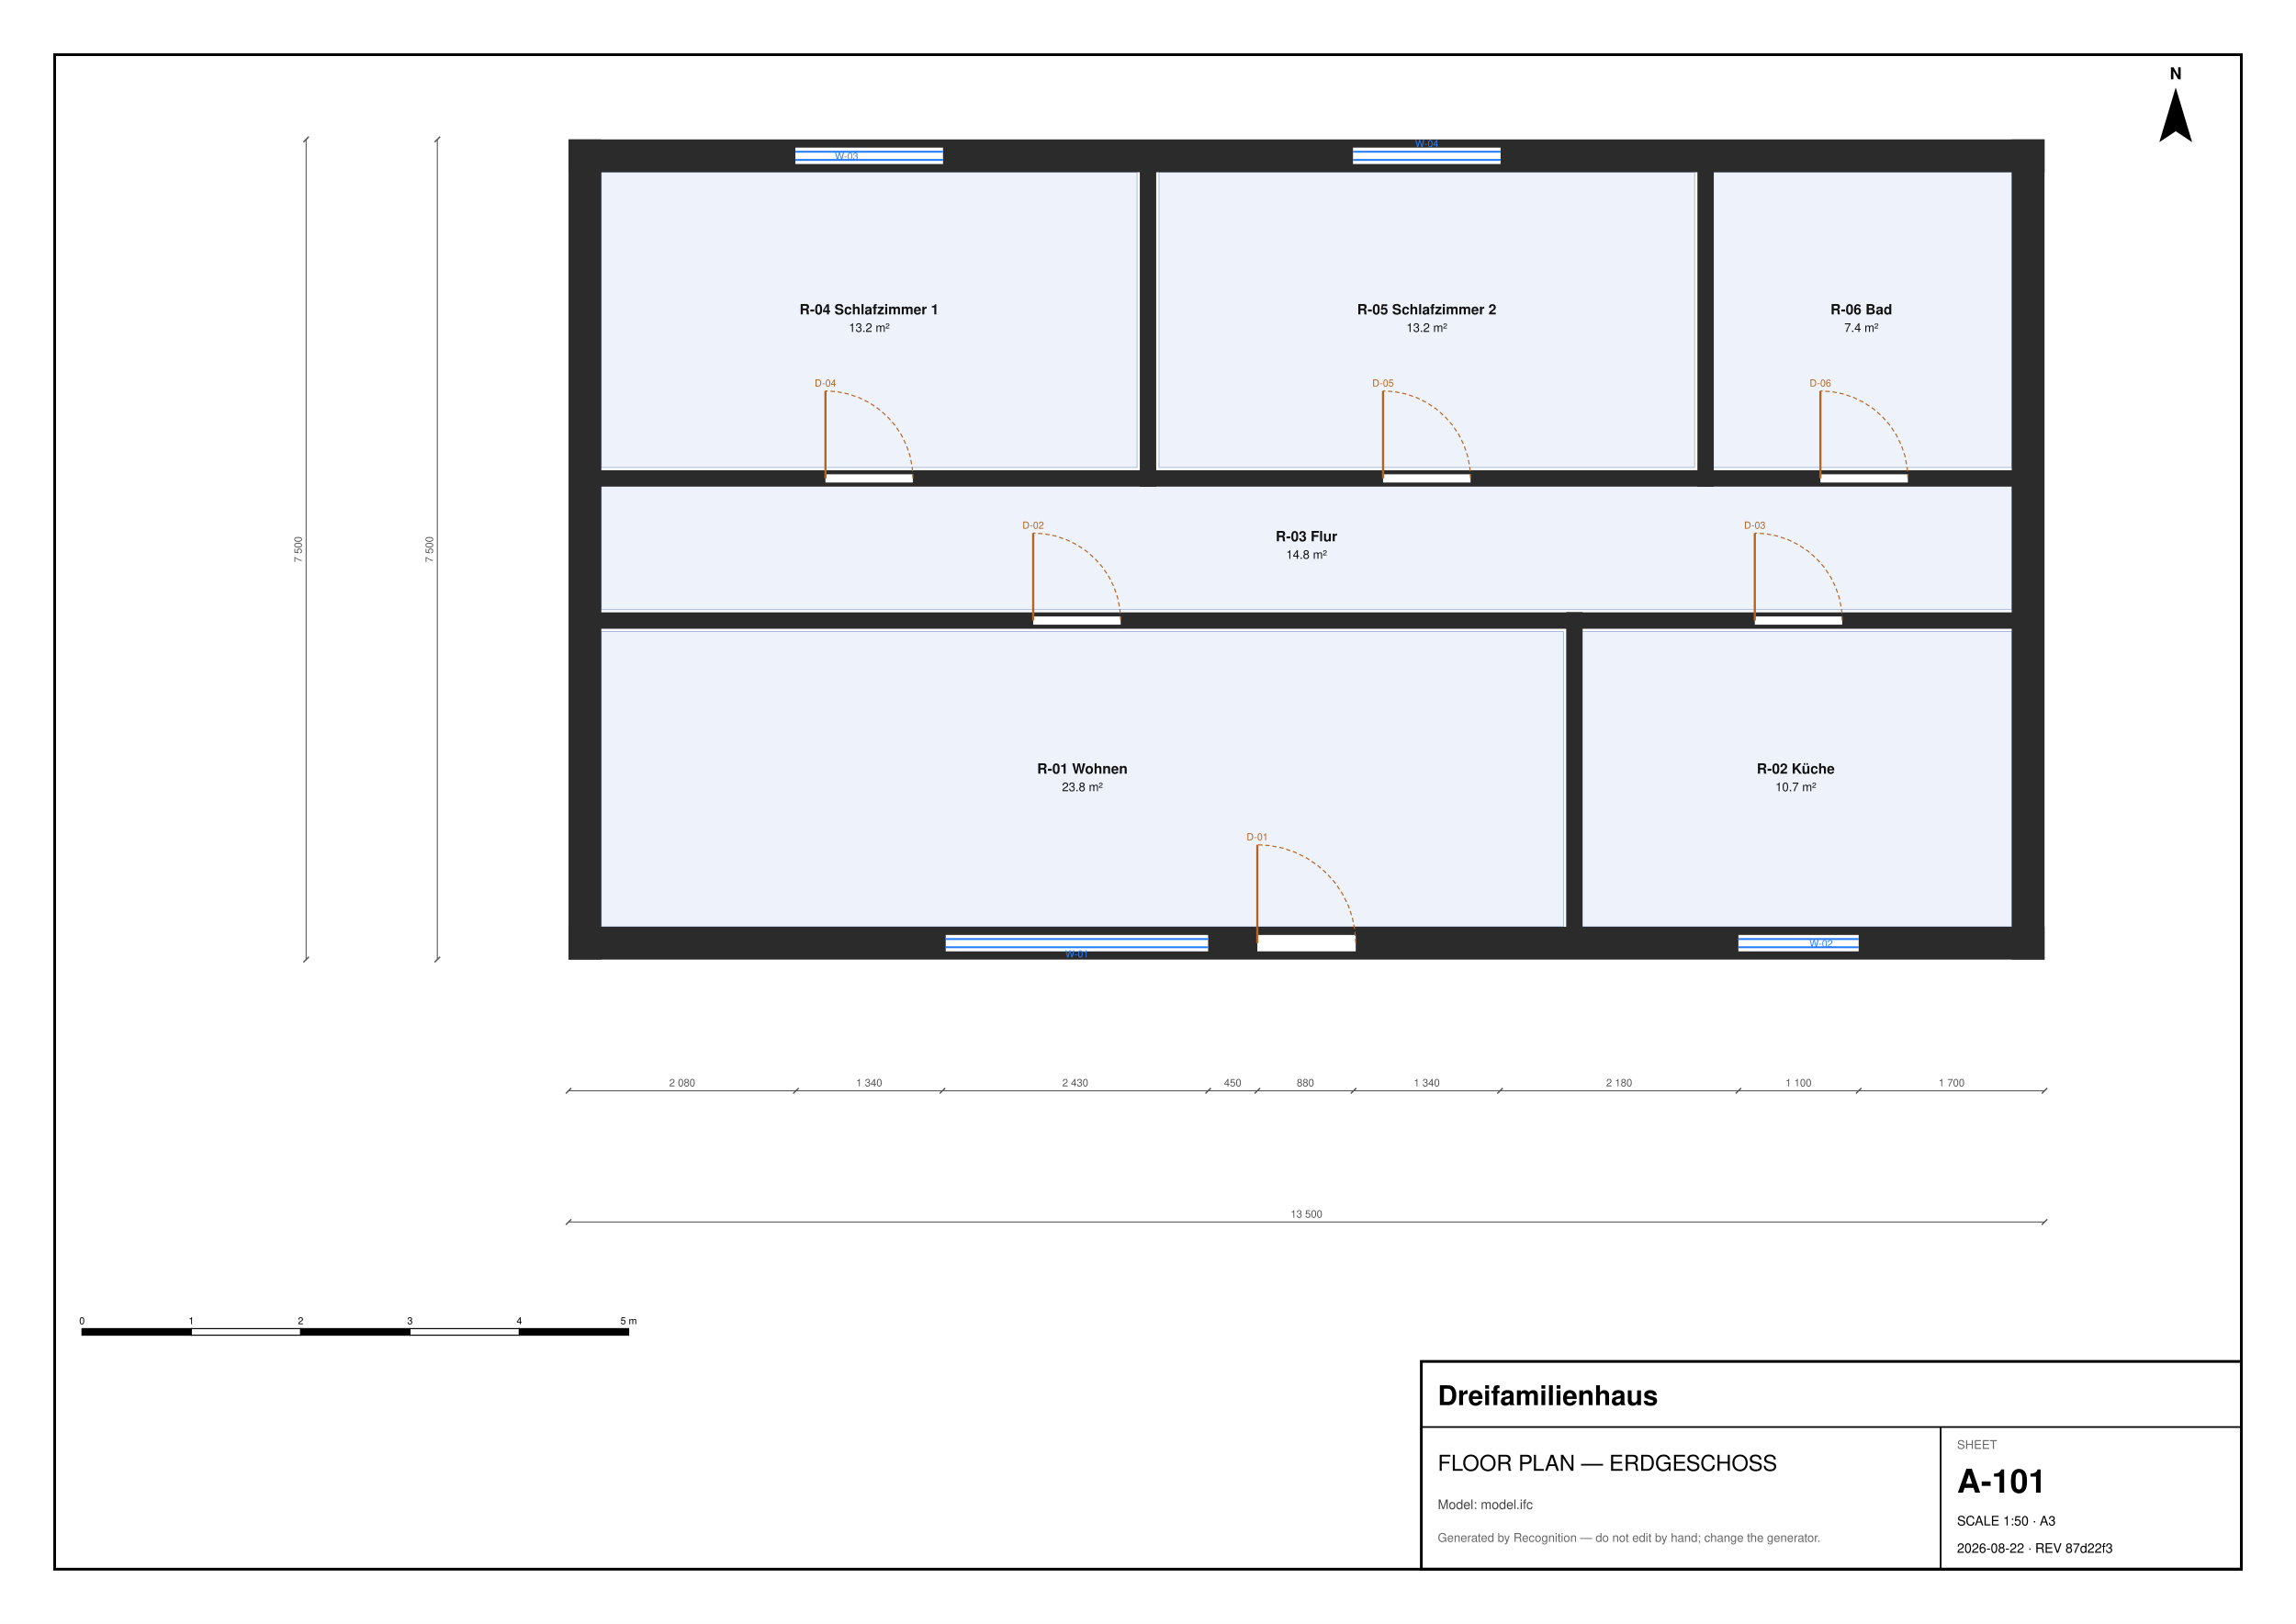
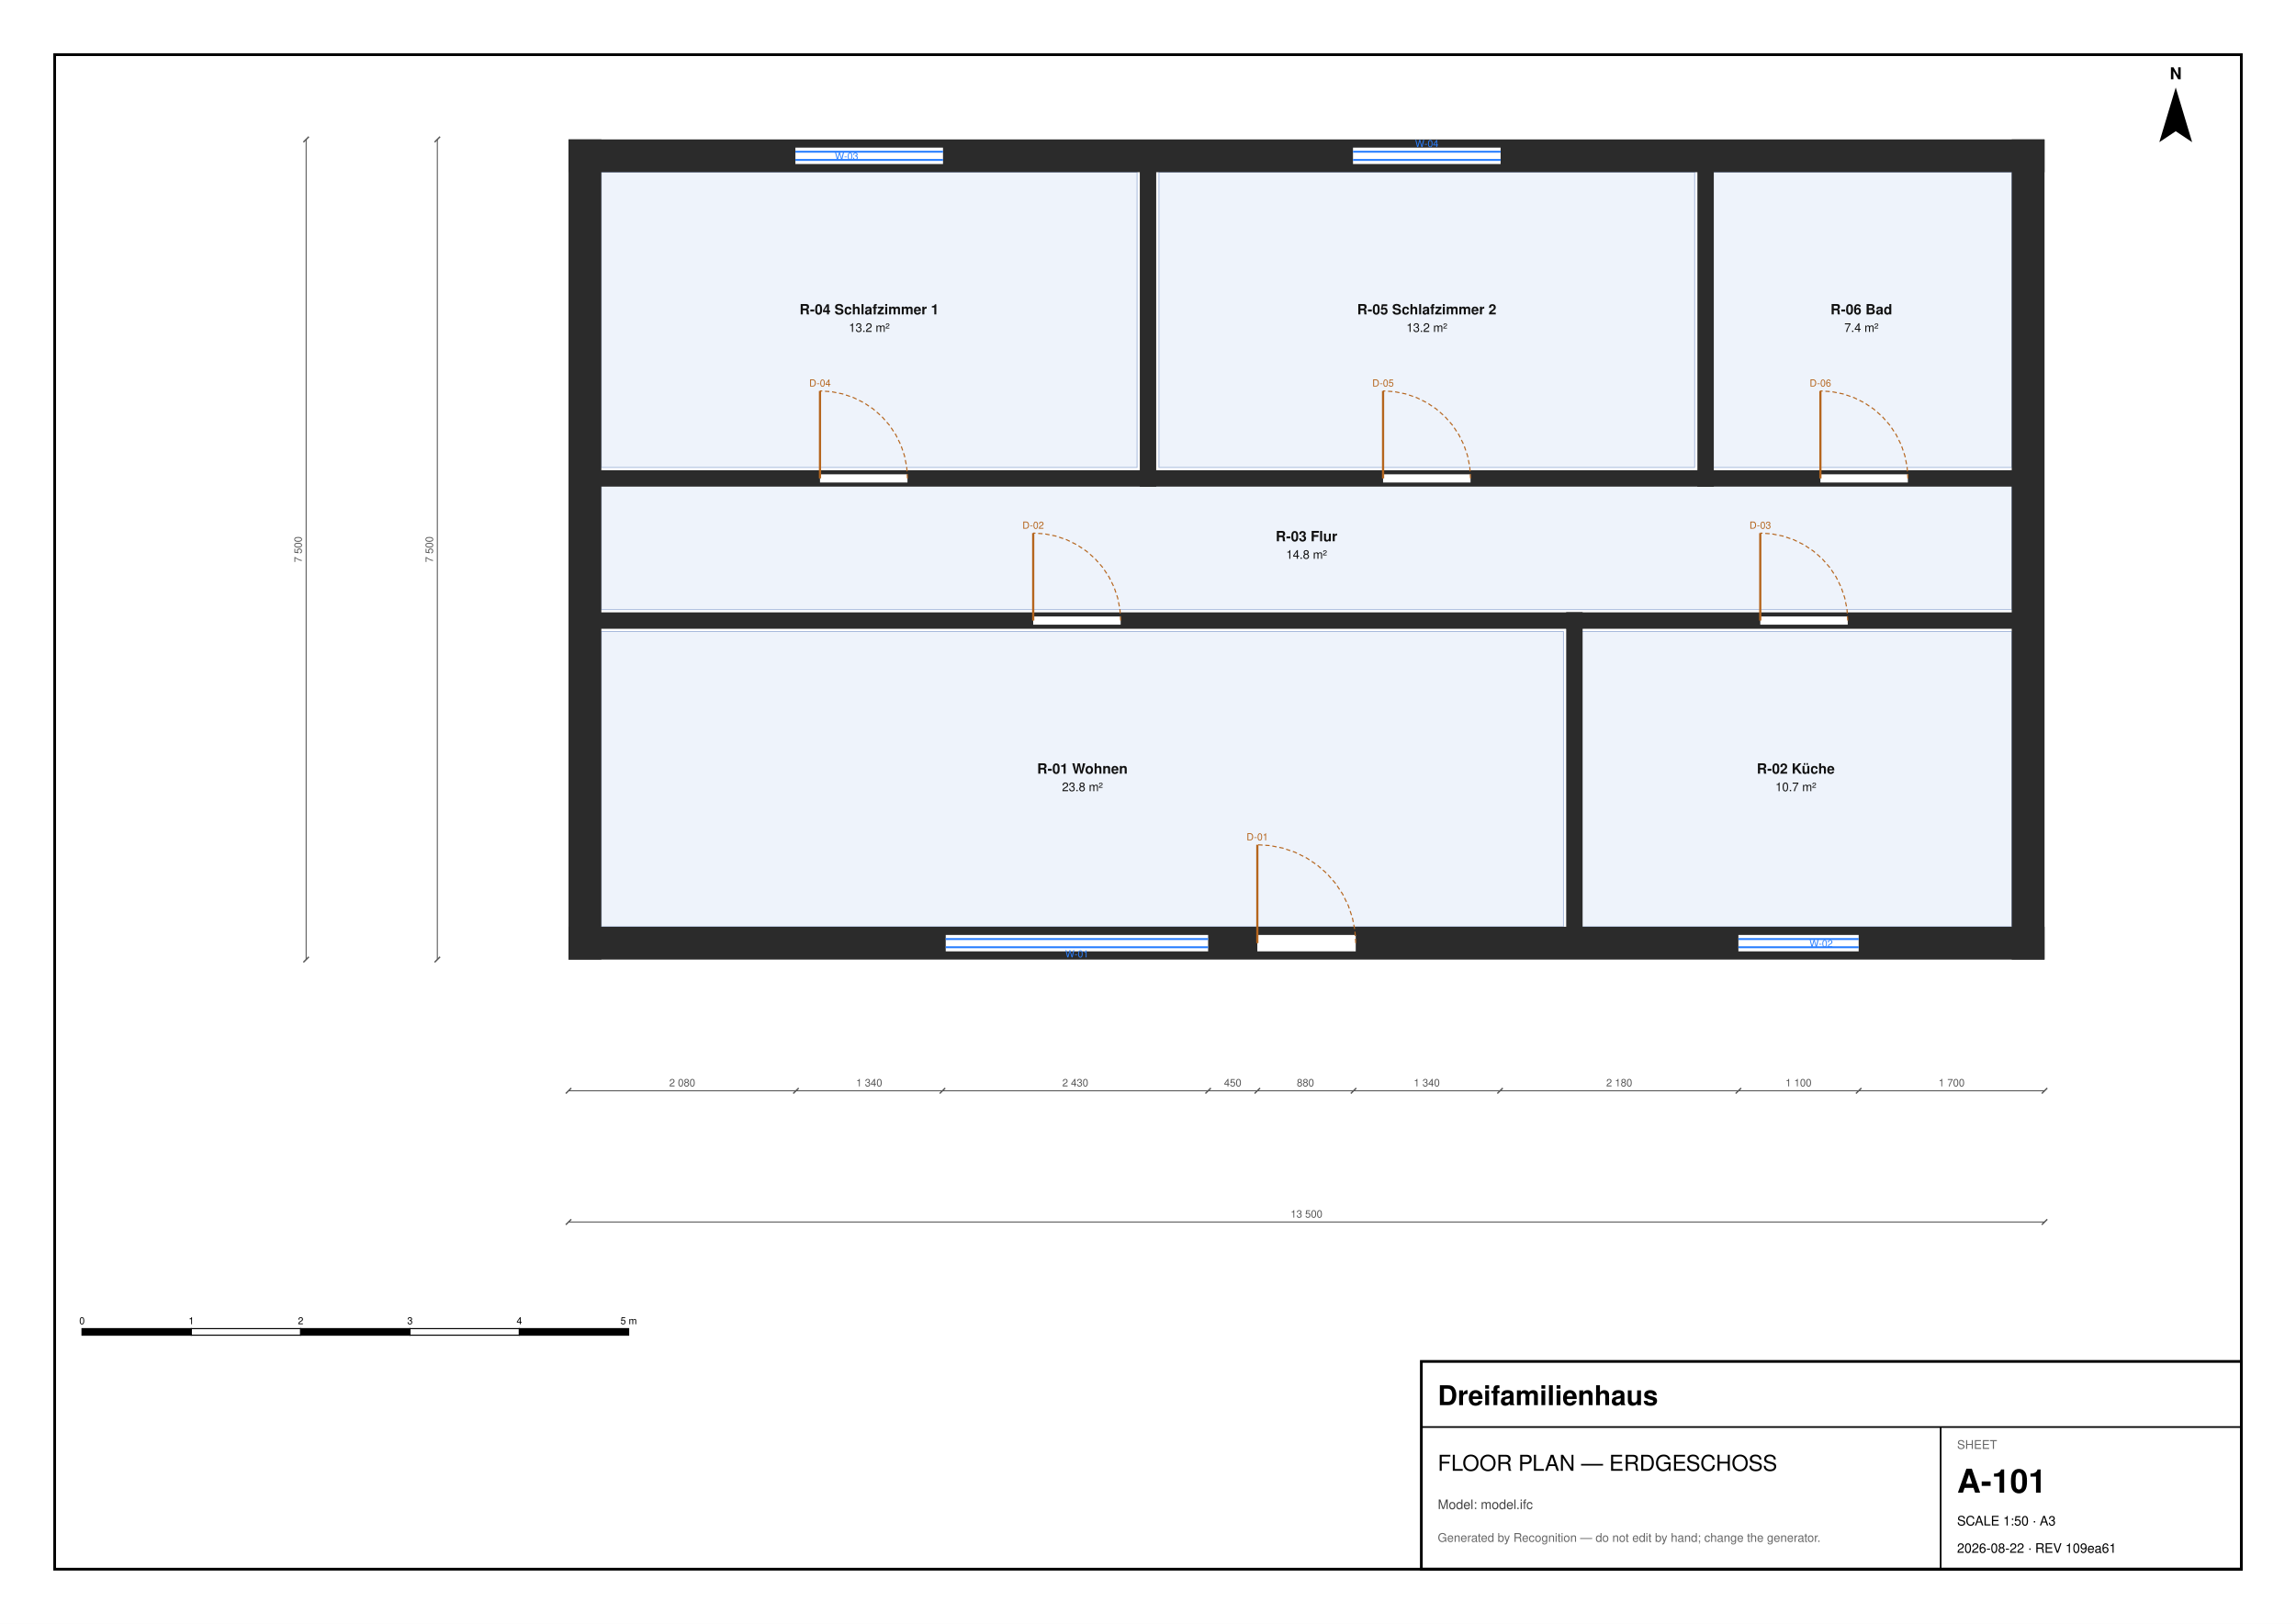
<svg xmlns="http://www.w3.org/2000/svg" baseProfile="full" height="297.0mm" version="1.1" viewBox="0 0 420.0 297.0" width="420.0mm">
  <defs />
  <rect fill="white" height="297.0" width="420.0" x="0" y="0" />
  <path d="M 110.000,115.500 L 286.000,115.500 L 286.000,169.500 L 110.000,169.500 L 110.000,115.500 Z" fill="#eef3fb" fill-rule="evenodd" stroke="#9fb3d9" stroke-width="0.15" />
  <path d="M 289.000,115.500 L 368.000,115.500 L 368.000,169.500 L 289.000,169.500 L 289.000,115.500 Z" fill="#eef3fb" fill-rule="evenodd" stroke="#9fb3d9" stroke-width="0.15" />
  <path d="M 110.000,31.500 L 208.000,31.500 L 208.000,85.500 L 110.000,85.500 L 110.000,31.500 Z" fill="#eef3fb" fill-rule="evenodd" stroke="#9fb3d9" stroke-width="0.15" />
  <path d="M 212.000,31.500 L 310.000,31.500 L 310.000,85.500 L 212.000,85.500 L 212.000,31.500 Z" fill="#eef3fb" fill-rule="evenodd" stroke="#9fb3d9" stroke-width="0.15" />
  <path d="M 313.000,31.500 L 368.000,31.500 L 368.000,85.500 L 313.000,85.500 L 313.000,31.500 Z" fill="#eef3fb" fill-rule="evenodd" stroke="#9fb3d9" stroke-width="0.15" />
  <path d="M 110.000,88.500 L 368.000,88.500 L 368.000,111.500 L 110.000,111.500 L 110.000,88.500 Z" fill="#eef3fb" fill-rule="evenodd" stroke="#9fb3d9" stroke-width="0.15" />
  <path d="M 104.000,175.500 L 104.000,169.500 L 173.000,169.500 L 221.000,169.500 L 230.000,169.500 L 248.000,169.500 L 318.000,169.500 L 340.000,169.500 L 374.000,169.500 L 374.000,175.500 L 340.000,175.500 L 318.000,175.500 L 248.000,175.500 L 230.000,175.500 L 221.000,175.500 L 173.000,175.500 L 104.000,175.500 Z" fill="#2b2b2b" fill-rule="evenodd" stroke="none" />
  <path d="M 374.000,175.500 L 368.000,175.500 L 368.000,25.500 L 374.000,25.500 L 374.000,175.500 Z" fill="#2b2b2b" fill-rule="evenodd" stroke="none" />
  <path d="M 247.500,25.500 L 274.500,25.500 L 374.000,25.500 L 374.000,31.500 L 274.500,31.500 L 247.500,31.500 L 172.500,31.500 L 145.500,31.500 L 104.000,31.500 L 104.000,25.500 L 145.500,25.500 L 172.500,25.500 L 247.500,25.500 Z" fill="#2b2b2b" fill-rule="evenodd" stroke="none" />
  <path d="M 110.000,175.500 L 104.000,175.500 L 104.000,25.500 L 110.000,25.500 L 110.000,175.500 Z" fill="#2b2b2b" fill-rule="evenodd" stroke="none" />
  <path d="M 289.500,174.000 L 286.500,174.000 L 286.500,112.000 L 289.500,112.000 L 289.500,174.000 Z" fill="#2b2b2b" fill-rule="evenodd" stroke="none" />
  <path d="M 105.500,112.000 L 189.000,112.000 L 205.000,112.000 L 289.500,112.000 L 289.500,115.000 L 205.000,115.000 L 189.000,115.000 L 105.500,115.000 L 105.500,112.000 Z" fill="#2b2b2b" fill-rule="evenodd" stroke="none" />
-   <path d="M 286.500,112.000 L 321.000,112.000 L 337.000,112.000 L 372.500,112.000 L 372.500,115.000 L 337.000,115.000 L 321.000,115.000 L 286.500,115.000 L 286.500,112.000 Z" fill="#2b2b2b" fill-rule="evenodd" stroke="none" />
+   <path d="M 286.500,112.000 L 322.000,112.000 L 338.000,112.000 L 372.500,112.000 L 372.500,115.000 L 338.000,115.000 L 322.000,115.000 L 286.500,115.000 L 286.500,112.000 Z" fill="#2b2b2b" fill-rule="evenodd" stroke="none" />
  <path d="M 211.500,89.000 L 208.500,89.000 L 208.500,27.000 L 211.500,27.000 L 211.500,89.000 Z" fill="#2b2b2b" fill-rule="evenodd" stroke="none" />
-   <path d="M 105.500,86.000 L 151.000,86.000 L 167.000,86.000 L 211.500,86.000 L 211.500,89.000 L 167.000,89.000 L 151.000,89.000 L 105.500,89.000 L 105.500,86.000 Z" fill="#2b2b2b" fill-rule="evenodd" stroke="none" />
+   <path d="M 105.500,86.000 L 150.000,86.000 L 166.000,86.000 L 211.500,86.000 L 211.500,89.000 L 166.000,89.000 L 150.000,89.000 L 105.500,89.000 L 105.500,86.000 Z" fill="#2b2b2b" fill-rule="evenodd" stroke="none" />
  <path d="M 313.500,89.000 L 310.500,89.000 L 310.500,27.000 L 313.500,27.000 L 313.500,89.000 Z" fill="#2b2b2b" fill-rule="evenodd" stroke="none" />
  <path d="M 208.500,86.000 L 253.000,86.000 L 269.000,86.000 L 313.500,86.000 L 313.500,89.000 L 269.000,89.000 L 253.000,89.000 L 208.500,89.000 L 208.500,86.000 Z" fill="#2b2b2b" fill-rule="evenodd" stroke="none" />
  <path d="M 310.500,86.000 L 333.000,86.000 L 349.000,86.000 L 372.500,86.000 L 372.500,89.000 L 349.000,89.000 L 333.000,89.000 L 310.500,89.000 L 310.500,86.000 Z" fill="#2b2b2b" fill-rule="evenodd" stroke="none" />
+   <path d="M 248.000,174.000 L 230.000,174.000 L 230.000,171.000 L 248.000,171.000 L 248.000,174.000 Z" fill="white" fill-rule="evenodd" stroke="none" />
  <path d="M 205.000,114.250 L 189.000,114.250 L 189.000,112.750 L 205.000,112.750 L 205.000,114.250 Z" fill="white" fill-rule="evenodd" stroke="none" />
-   <path d="M 337.000,114.250 L 321.000,114.250 L 321.000,112.750 L 337.000,112.750 L 337.000,114.250 Z" fill="white" fill-rule="evenodd" stroke="none" />
-   <path d="M 167.000,88.250 L 151.000,88.250 L 151.000,86.750 L 167.000,86.750 L 167.000,88.250 Z" fill="white" fill-rule="evenodd" stroke="none" />
+   <path d="M 338.000,114.250 L 322.000,114.250 L 322.000,112.750 L 338.000,112.750 L 338.000,114.250 Z" fill="white" fill-rule="evenodd" stroke="none" />
+   <path d="M 166.000,88.250 L 150.000,88.250 L 150.000,86.750 L 166.000,86.750 L 166.000,88.250 Z" fill="white" fill-rule="evenodd" stroke="none" />
  <path d="M 269.000,88.250 L 253.000,88.250 L 253.000,86.750 L 269.000,86.750 L 269.000,88.250 Z" fill="white" fill-rule="evenodd" stroke="none" />
  <path d="M 349.000,88.250 L 333.000,88.250 L 333.000,86.750 L 349.000,86.750 L 349.000,88.250 Z" fill="white" fill-rule="evenodd" stroke="none" />
-   <path d="M 248.000,174.000 L 230.000,174.000 L 230.000,171.000 L 248.000,171.000 L 248.000,174.000 Z" fill="white" fill-rule="evenodd" stroke="none" />
  <path d="M 221.000,174.000 L 173.000,174.000 L 173.000,171.000 L 221.000,171.000 L 221.000,174.000 Z" fill="white" fill-rule="evenodd" stroke="none" />
  <path d="M 340.000,174.000 L 318.000,174.000 L 318.000,171.000 L 340.000,171.000 L 340.000,174.000 Z" fill="white" fill-rule="evenodd" stroke="none" />
  <path d="M 145.500,27.000 L 172.500,27.000 L 172.500,30.000 L 145.500,30.000 L 145.500,27.000 Z" fill="white" fill-rule="evenodd" stroke="none" />
  <path d="M 247.500,27.000 L 274.500,27.000 L 274.500,30.000 L 247.500,30.000 L 247.500,27.000 Z" fill="white" fill-rule="evenodd" stroke="none" />
  <line stroke="#2a7fff" stroke-width="0.35" x1="173.0" x2="221.0" y1="173.25" y2="173.25" />
  <line stroke="#2a7fff" stroke-width="0.35" x1="173.0" x2="221.0" y1="171.75" y2="171.75" />
  <text fill="#2a7fff" font-family="Helvetica, Arial, sans-serif" font-size="1.8" text-anchor="middle" x="197.0" y="175.1">W-01</text>
  <line stroke="#2a7fff" stroke-width="0.35" x1="318.0" x2="340.0" y1="173.25" y2="173.25" />
  <line stroke="#2a7fff" stroke-width="0.35" x1="318.0" x2="340.0" y1="171.75" y2="171.75" />
  <text fill="#2a7fff" font-family="Helvetica, Arial, sans-serif" font-size="1.8" text-anchor="start" x="331.0" y="173.2">W-02</text>
  <line stroke="#2a7fff" stroke-width="0.35" x1="145.5" x2="172.5" y1="29.25" y2="29.25" />
  <line stroke="#2a7fff" stroke-width="0.35" x1="145.5" x2="172.5" y1="27.75" y2="27.75" />
  <text fill="#2a7fff" font-family="Helvetica, Arial, sans-serif" font-size="1.8" text-anchor="end" x="157.0" y="29.2">W-03</text>
  <line stroke="#2a7fff" stroke-width="0.35" x1="247.5" x2="274.5" y1="29.25" y2="29.25" />
  <line stroke="#2a7fff" stroke-width="0.35" x1="247.5" x2="274.5" y1="27.75" y2="27.75" />
  <text fill="#2a7fff" font-family="Helvetica, Arial, sans-serif" font-size="1.8" text-anchor="middle" x="261.0" y="26.9">W-04</text>
+   <line stroke="#b5651d" stroke-width="0.4" x1="230.0" x2="230.0" y1="172.5" y2="154.5" />
+   <polyline fill="none" points="248.0,172.5 247.846,170.151 247.387,167.841 246.63,165.612 245.588,163.5 244.28,161.542 242.728,159.772 240.958,158.22 239.0,156.912 236.888,155.87 234.659,155.113 232.349,154.654 230.0,154.5" stroke="#b5651d" stroke-dasharray="0.8,0.5" stroke-width="0.2" />
+   <text fill="#b5651d" font-family="Helvetica, Arial, sans-serif" font-size="1.8" text-anchor="middle" x="230.0" y="153.7">D-01</text>
  <line stroke="#b5651d" stroke-width="0.4" x1="189.0" x2="189.0" y1="113.5" y2="97.5" />
  <polyline fill="none" points="205.0,113.5 204.863,111.412 204.455,109.359 203.782,107.377 202.856,105.5 201.694,103.76 200.314,102.186 198.74,100.806 197.0,99.644 195.123,98.718 193.141,98.045 191.088,97.637 189.0,97.5" stroke="#b5651d" stroke-dasharray="0.8,0.5" stroke-width="0.2" />
  <text fill="#b5651d" font-family="Helvetica, Arial, sans-serif" font-size="1.8" text-anchor="middle" x="189.0" y="96.7">D-02</text>
-   <line stroke="#b5651d" stroke-width="0.4" x1="321.0" x2="321.0" y1="113.5" y2="97.5" />
-   <polyline fill="none" points="337.0,113.5 336.863,111.412 336.455,109.359 335.782,107.377 334.856,105.5 333.694,103.76 332.314,102.186 330.74,100.806 329.0,99.644 327.123,98.718 325.141,98.045 323.088,97.637 321.0,97.5" stroke="#b5651d" stroke-dasharray="0.8,0.5" stroke-width="0.2" />
-   <text fill="#b5651d" font-family="Helvetica, Arial, sans-serif" font-size="1.8" text-anchor="middle" x="321.0" y="96.7">D-03</text>
-   <line stroke="#b5651d" stroke-width="0.4" x1="151.0" x2="151.0" y1="87.5" y2="71.5" />
-   <polyline fill="none" points="167.0,87.5 166.863,85.412 166.455,83.359 165.782,81.377 164.856,79.5 163.694,77.76 162.314,76.186 160.74,74.806 159.0,73.644 157.123,72.718 155.141,72.045 153.088,71.637 151.0,71.5" stroke="#b5651d" stroke-dasharray="0.8,0.5" stroke-width="0.2" />
-   <text fill="#b5651d" font-family="Helvetica, Arial, sans-serif" font-size="1.8" text-anchor="middle" x="151.0" y="70.7">D-04</text>
+   <line stroke="#b5651d" stroke-width="0.4" x1="322.0" x2="322.0" y1="113.5" y2="97.5" />
+   <polyline fill="none" points="338.0,113.5 337.863,111.412 337.455,109.359 336.782,107.377 335.856,105.5 334.694,103.76 333.314,102.186 331.74,100.806 330.0,99.644 328.123,98.718 326.141,98.045 324.088,97.637 322.0,97.5" stroke="#b5651d" stroke-dasharray="0.8,0.5" stroke-width="0.2" />
+   <text fill="#b5651d" font-family="Helvetica, Arial, sans-serif" font-size="1.8" text-anchor="middle" x="322.0" y="96.7">D-03</text>
+   <line stroke="#b5651d" stroke-width="0.4" x1="150.0" x2="150.0" y1="87.5" y2="71.5" />
+   <polyline fill="none" points="166.0,87.5 165.863,85.412 165.455,83.359 164.782,81.377 163.856,79.5 162.694,77.76 161.314,76.186 159.74,74.806 158.0,73.644 156.123,72.718 154.141,72.045 152.088,71.637 150.0,71.5" stroke="#b5651d" stroke-dasharray="0.8,0.5" stroke-width="0.2" />
+   <text fill="#b5651d" font-family="Helvetica, Arial, sans-serif" font-size="1.8" text-anchor="middle" x="150.0" y="70.7">D-04</text>
  <line stroke="#b5651d" stroke-width="0.4" x1="253.0" x2="253.0" y1="87.5" y2="71.5" />
  <polyline fill="none" points="269.0,87.5 268.863,85.412 268.455,83.359 267.782,81.377 266.856,79.5 265.694,77.76 264.314,76.186 262.74,74.806 261.0,73.644 259.123,72.718 257.141,72.045 255.088,71.637 253.0,71.5" stroke="#b5651d" stroke-dasharray="0.8,0.5" stroke-width="0.2" />
  <text fill="#b5651d" font-family="Helvetica, Arial, sans-serif" font-size="1.8" text-anchor="middle" x="253.0" y="70.7">D-05</text>
  <line stroke="#b5651d" stroke-width="0.4" x1="333.0" x2="333.0" y1="87.5" y2="71.5" />
  <polyline fill="none" points="349.0,87.5 348.863,85.412 348.455,83.359 347.782,81.377 346.856,79.5 345.694,77.76 344.314,76.186 342.74,74.806 341.0,73.644 339.123,72.718 337.141,72.045 335.088,71.637 333.0,71.5" stroke="#b5651d" stroke-dasharray="0.8,0.5" stroke-width="0.2" />
  <text fill="#b5651d" font-family="Helvetica, Arial, sans-serif" font-size="1.8" text-anchor="middle" x="333.0" y="70.7">D-06</text>
-   <line stroke="#b5651d" stroke-width="0.4" x1="230.0" x2="230.0" y1="172.5" y2="154.5" />
-   <polyline fill="none" points="248.0,172.5 247.846,170.151 247.387,167.841 246.63,165.612 245.588,163.5 244.28,161.542 242.728,159.772 240.958,158.22 239.0,156.912 236.888,155.87 234.659,155.113 232.349,154.654 230.0,154.5" stroke="#b5651d" stroke-dasharray="0.8,0.5" stroke-width="0.2" />
-   <text fill="#b5651d" font-family="Helvetica, Arial, sans-serif" font-size="1.8" text-anchor="middle" x="230.0" y="153.7">D-01</text>
  <text fill="#111111" font-family="Helvetica, Arial, sans-serif" font-size="2.6" font-weight="bold" text-anchor="middle" x="198.0" y="141.5">R-01  Wohnen</text>
  <text fill="#111111" font-family="Helvetica, Arial, sans-serif" font-size="2.2" text-anchor="middle" x="198.0" y="144.7">23.8 m²</text>
  <text fill="#111111" font-family="Helvetica, Arial, sans-serif" font-size="2.6" font-weight="bold" text-anchor="middle" x="328.5" y="141.5">R-02  Küche</text>
  <text fill="#111111" font-family="Helvetica, Arial, sans-serif" font-size="2.2" text-anchor="middle" x="328.5" y="144.7">10.7 m²</text>
  <text fill="#111111" font-family="Helvetica, Arial, sans-serif" font-size="2.6" font-weight="bold" text-anchor="middle" x="159.0" y="57.5">R-04  Schlafzimmer 1</text>
  <text fill="#111111" font-family="Helvetica, Arial, sans-serif" font-size="2.2" text-anchor="middle" x="159.0" y="60.7">13.2 m²</text>
  <text fill="#111111" font-family="Helvetica, Arial, sans-serif" font-size="2.6" font-weight="bold" text-anchor="middle" x="261.0" y="57.5">R-05  Schlafzimmer 2</text>
  <text fill="#111111" font-family="Helvetica, Arial, sans-serif" font-size="2.2" text-anchor="middle" x="261.0" y="60.7">13.2 m²</text>
  <text fill="#111111" font-family="Helvetica, Arial, sans-serif" font-size="2.6" font-weight="bold" text-anchor="middle" x="340.5" y="57.5">R-06  Bad</text>
  <text fill="#111111" font-family="Helvetica, Arial, sans-serif" font-size="2.2" text-anchor="middle" x="340.5" y="60.7">7.4 m²</text>
  <text fill="#111111" font-family="Helvetica, Arial, sans-serif" font-size="2.6" font-weight="bold" text-anchor="middle" x="239.0" y="99.0">R-03  Flur</text>
  <text fill="#111111" font-family="Helvetica, Arial, sans-serif" font-size="2.2" text-anchor="middle" x="239.0" y="102.2">14.8 m²</text>
  <line stroke="#555555" stroke-width="0.18" x1="104.0" x2="374.0" y1="199.5" y2="199.5" />
  <line stroke="#555555" stroke-width="0.25" x1="103.5" x2="104.5" y1="200.0" y2="199.0" />
  <line stroke="#555555" stroke-width="0.25" x1="145.1" x2="146.1" y1="200.0" y2="199.0" />
  <line stroke="#555555" stroke-width="0.25" x1="171.9" x2="172.9" y1="200.0" y2="199.0" />
  <line stroke="#555555" stroke-width="0.25" x1="220.5" x2="221.5" y1="200.0" y2="199.0" />
  <line stroke="#555555" stroke-width="0.25" x1="229.5" x2="230.5" y1="200.0" y2="199.0" />
  <line stroke="#555555" stroke-width="0.25" x1="247.1" x2="248.1" y1="200.0" y2="199.0" />
  <line stroke="#555555" stroke-width="0.25" x1="273.9" x2="274.9" y1="200.0" y2="199.0" />
  <line stroke="#555555" stroke-width="0.25" x1="317.5" x2="318.5" y1="200.0" y2="199.0" />
  <line stroke="#555555" stroke-width="0.25" x1="339.5" x2="340.5" y1="200.0" y2="199.0" />
  <line stroke="#555555" stroke-width="0.25" x1="373.5" x2="374.5" y1="200.0" y2="199.0" />
  <text fill="#555555" font-family="Helvetica, Arial, sans-serif" font-size="1.9" text-anchor="middle" x="124.8" y="198.7">2 080</text>
  <text fill="#555555" font-family="Helvetica, Arial, sans-serif" font-size="1.9" text-anchor="middle" x="159.0" y="198.7">1 340</text>
  <text fill="#555555" font-family="Helvetica, Arial, sans-serif" font-size="1.9" text-anchor="middle" x="196.7" y="198.7">2 430</text>
  <text fill="#555555" font-family="Helvetica, Arial, sans-serif" font-size="1.9" text-anchor="middle" x="225.5" y="198.7">450</text>
  <text fill="#555555" font-family="Helvetica, Arial, sans-serif" font-size="1.9" text-anchor="middle" x="238.8" y="198.7">880</text>
  <text fill="#555555" font-family="Helvetica, Arial, sans-serif" font-size="1.9" text-anchor="middle" x="261.0" y="198.7">1 340</text>
  <text fill="#555555" font-family="Helvetica, Arial, sans-serif" font-size="1.9" text-anchor="middle" x="296.2" y="198.7">2 180</text>
  <text fill="#555555" font-family="Helvetica, Arial, sans-serif" font-size="1.9" text-anchor="middle" x="329.0" y="198.7">1 100</text>
  <text fill="#555555" font-family="Helvetica, Arial, sans-serif" font-size="1.9" text-anchor="middle" x="357.0" y="198.7">1 700</text>
  <line stroke="#555555" stroke-width="0.18" x1="104.0" x2="374.0" y1="223.5" y2="223.5" />
  <line stroke="#555555" stroke-width="0.25" x1="103.5" x2="104.5" y1="224.0" y2="223.0" />
  <line stroke="#555555" stroke-width="0.25" x1="373.5" x2="374.5" y1="224.0" y2="223.0" />
  <text fill="#555555" font-family="Helvetica, Arial, sans-serif" font-size="1.9" text-anchor="middle" x="239.0" y="222.7">13 500</text>
  <line stroke="#555555" stroke-width="0.18" x1="80.0" x2="80.0" y1="175.5" y2="25.5" />
  <line stroke="#555555" stroke-width="0.25" x1="79.5" x2="80.5" y1="176.0" y2="175.0" />
  <line stroke="#555555" stroke-width="0.25" x1="79.5" x2="80.5" y1="26.0" y2="25.0" />
  <text fill="#555555" font-family="Helvetica, Arial, sans-serif" font-size="1.9" text-anchor="middle" transform="rotate(-90,79.2,100.5)" x="79.2" y="100.5">7 500</text>
  <line stroke="#555555" stroke-width="0.18" x1="56.0" x2="56.0" y1="175.5" y2="25.5" />
  <line stroke="#555555" stroke-width="0.25" x1="55.5" x2="56.5" y1="176.0" y2="175.0" />
  <line stroke="#555555" stroke-width="0.25" x1="55.5" x2="56.5" y1="26.0" y2="25.0" />
  <text fill="#555555" font-family="Helvetica, Arial, sans-serif" font-size="1.9" text-anchor="middle" transform="rotate(-90,55.2,100.5)" x="55.2" y="100.5">7 500</text>
  <polygon fill="#000" points="398.0,16.0 395.0,26.0 398.0,24.0 401.0,26.0" />
  <text font-family="Helvetica, Arial, sans-serif" font-size="3" font-weight="bold" text-anchor="middle" x="398.0" y="14.5">N</text>
  <rect fill="#000" height="1.2" stroke="#000" stroke-width="0.2" width="20.0" x="15.0" y="243.0" />
  <text font-family="Helvetica, Arial, sans-serif" font-size="1.8" text-anchor="middle" x="15.0" y="242.2">0</text>
  <rect fill="#fff" height="1.2" stroke="#000" stroke-width="0.2" width="20.0" x="35.0" y="243.0" />
  <text font-family="Helvetica, Arial, sans-serif" font-size="1.8" text-anchor="middle" x="35.0" y="242.2">1</text>
  <rect fill="#000" height="1.2" stroke="#000" stroke-width="0.2" width="20.0" x="55.0" y="243.0" />
  <text font-family="Helvetica, Arial, sans-serif" font-size="1.8" text-anchor="middle" x="55.0" y="242.2">2</text>
  <rect fill="#fff" height="1.2" stroke="#000" stroke-width="0.2" width="20.0" x="75.0" y="243.0" />
  <text font-family="Helvetica, Arial, sans-serif" font-size="1.8" text-anchor="middle" x="75.0" y="242.2">3</text>
  <rect fill="#000" height="1.2" stroke="#000" stroke-width="0.2" width="20.0" x="95.0" y="243.0" />
  <text font-family="Helvetica, Arial, sans-serif" font-size="1.8" text-anchor="middle" x="95.0" y="242.2">4</text>
  <text font-family="Helvetica, Arial, sans-serif" font-size="1.8" text-anchor="middle" x="115.0" y="242.2">5 m</text>
  <rect fill="white" height="38.0" stroke="#000" stroke-width="0.5" width="150" x="260.0" y="249.0" />
  <line stroke="#000" stroke-width="0.3" x1="260.0" x2="410.0" y1="261.0" y2="261.0" />
  <line stroke="#000" stroke-width="0.3" x1="355.0" x2="355.0" y1="261.0" y2="287.0" />
  <text font-family="Helvetica, Arial, sans-serif" font-size="5" font-weight="bold" x="263.0" y="257.0">Dreifamilienhaus</text>
  <text font-family="Helvetica, Arial, sans-serif" font-size="4" x="263.0" y="269.0">FLOOR PLAN — ERDGESCHOSS</text>
  <text fill="#444" font-family="Helvetica, Arial, sans-serif" font-size="2.4" x="263.0" y="276.0">Model: model.ifc</text>
  <text fill="#666" font-family="Helvetica, Arial, sans-serif" font-size="2.2" x="263.0" y="282.0">Generated by Recognition — do not edit by hand; change the generator.</text>
  <text fill="#666" font-family="Helvetica, Arial, sans-serif" font-size="2.2" x="358.0" y="265.0">SHEET</text>
  <text font-family="Helvetica, Arial, sans-serif" font-size="6" font-weight="bold" x="358.0" y="273.0">A-101</text>
  <text font-family="Helvetica, Arial, sans-serif" font-size="2.4" x="358.0" y="279.0">SCALE 1:50  ·  A3</text>
-   <text font-family="Helvetica, Arial, sans-serif" font-size="2.4" x="358.0" y="284.0">2026-08-22  ·  REV 87d22f3</text>
+   <text font-family="Helvetica, Arial, sans-serif" font-size="2.4" x="358.0" y="284.0">2026-08-22  ·  REV 109ea61</text>
  <rect fill="none" height="277.0" stroke="#000" stroke-width="0.5" width="400.0" x="10.0" y="10.0" />
</svg>
